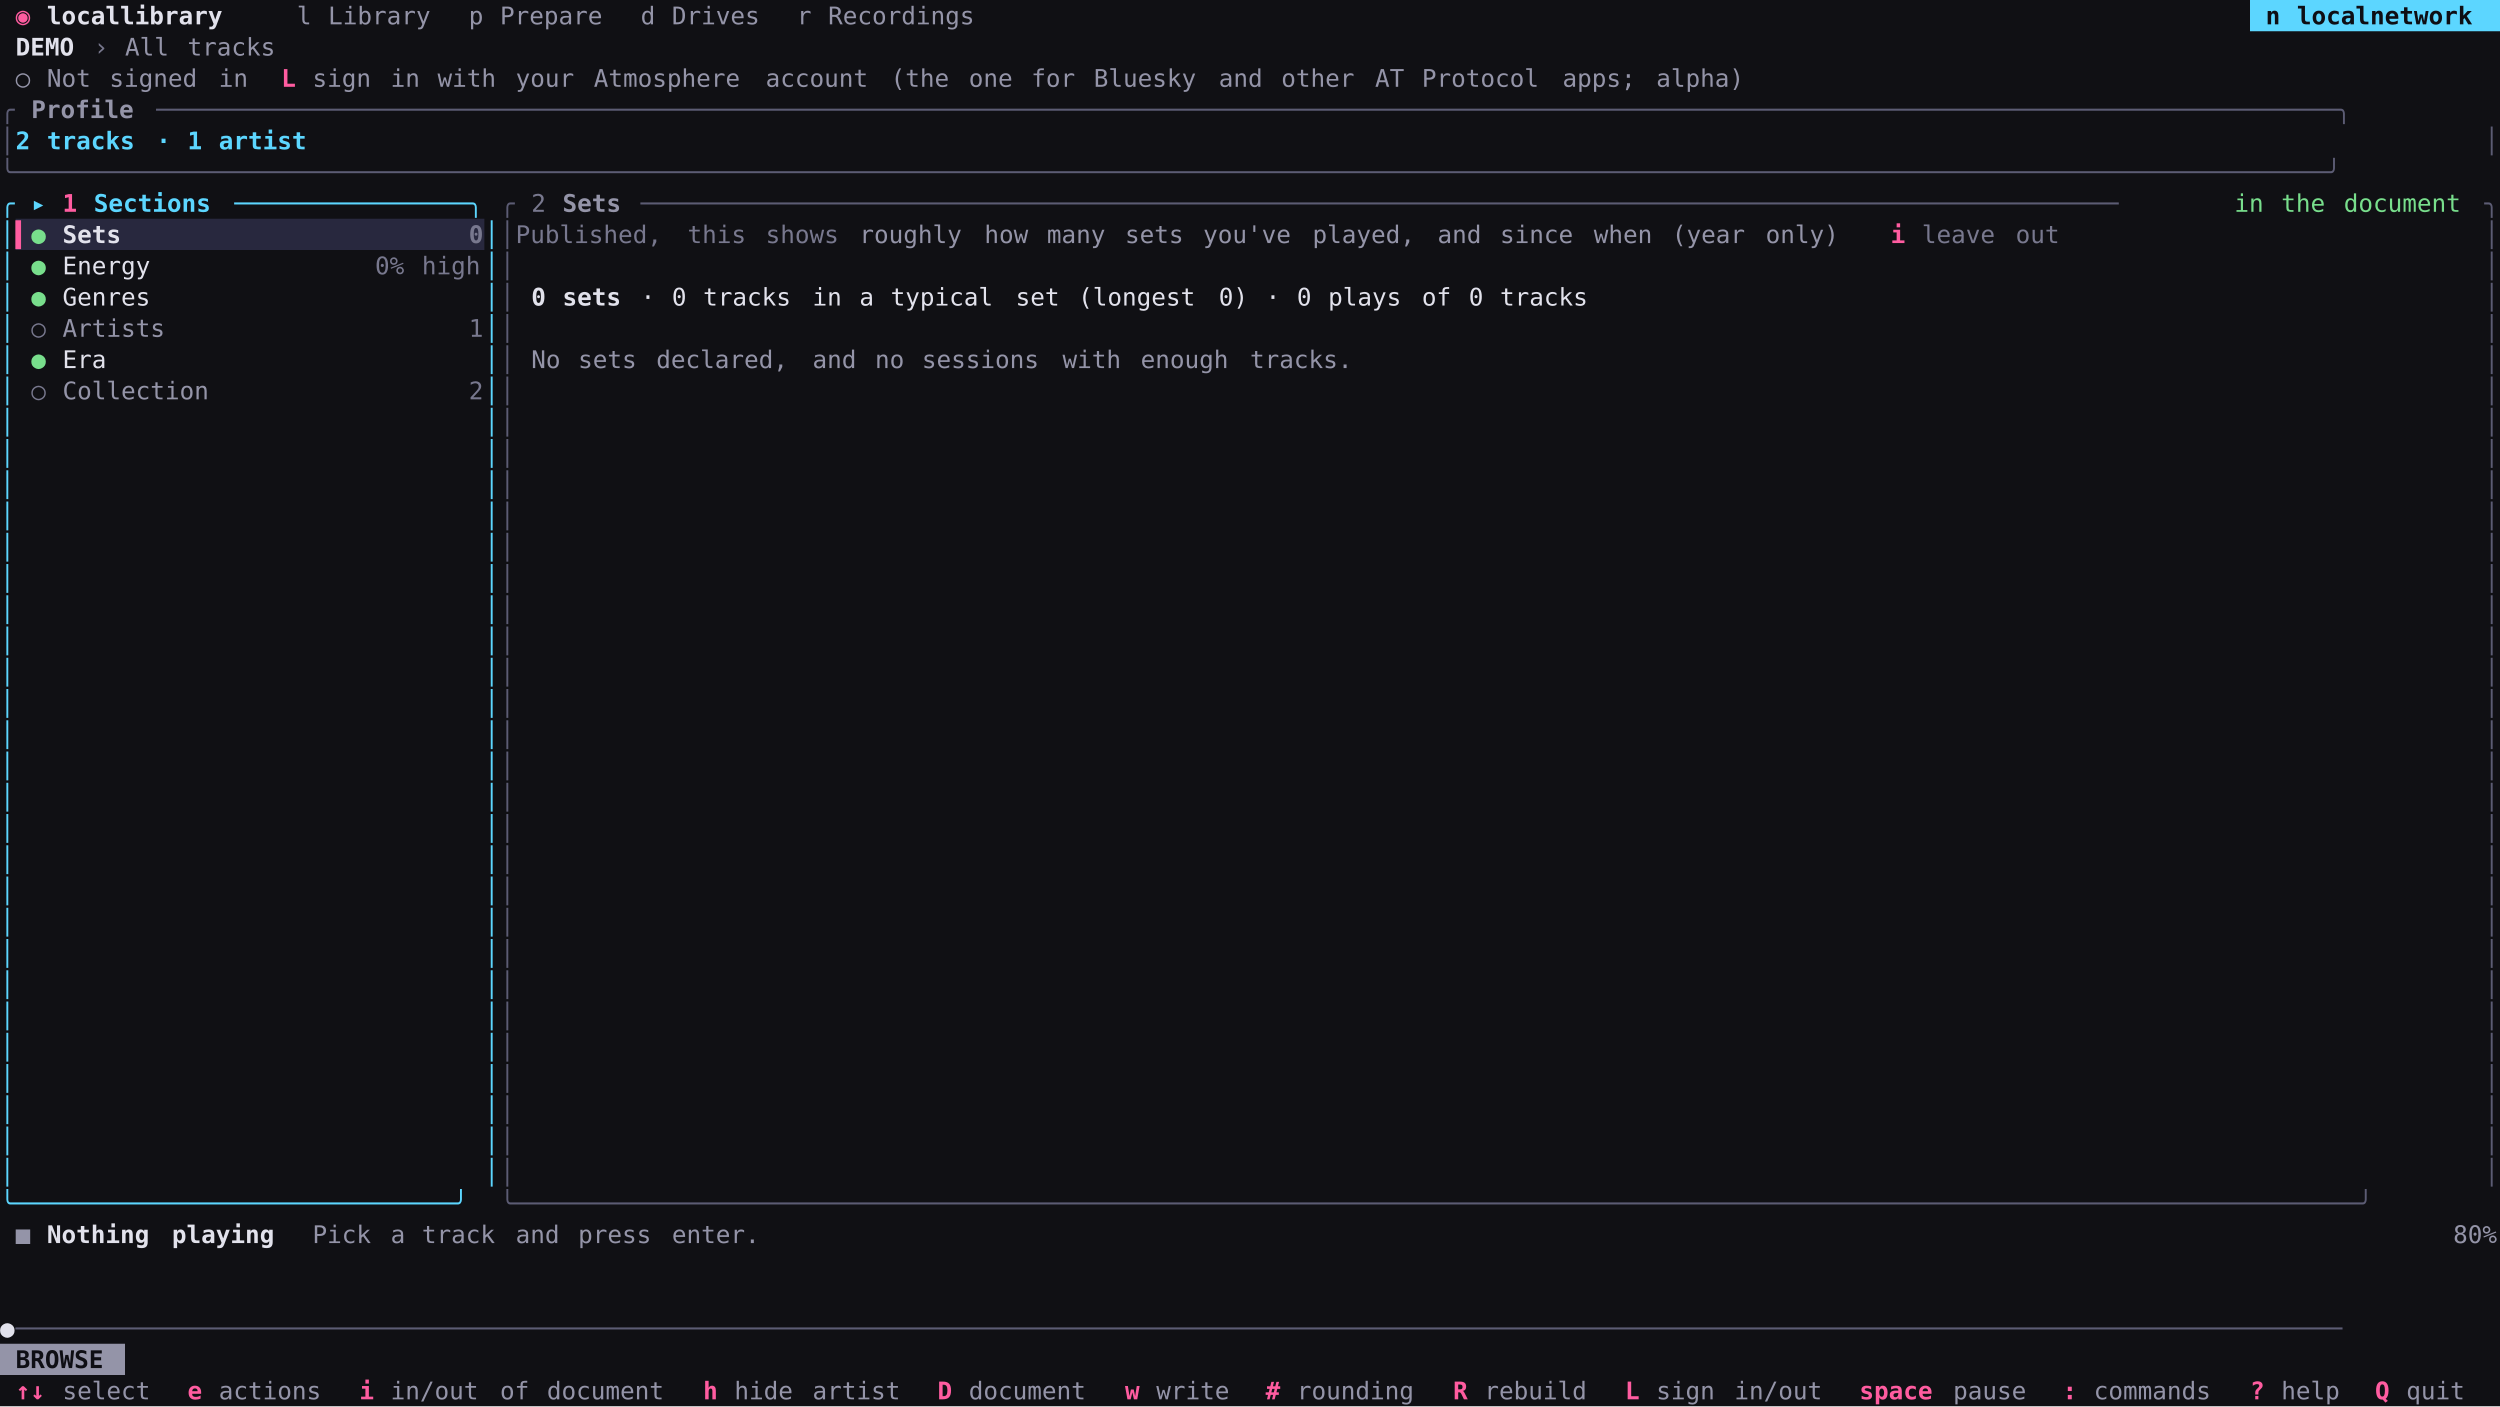
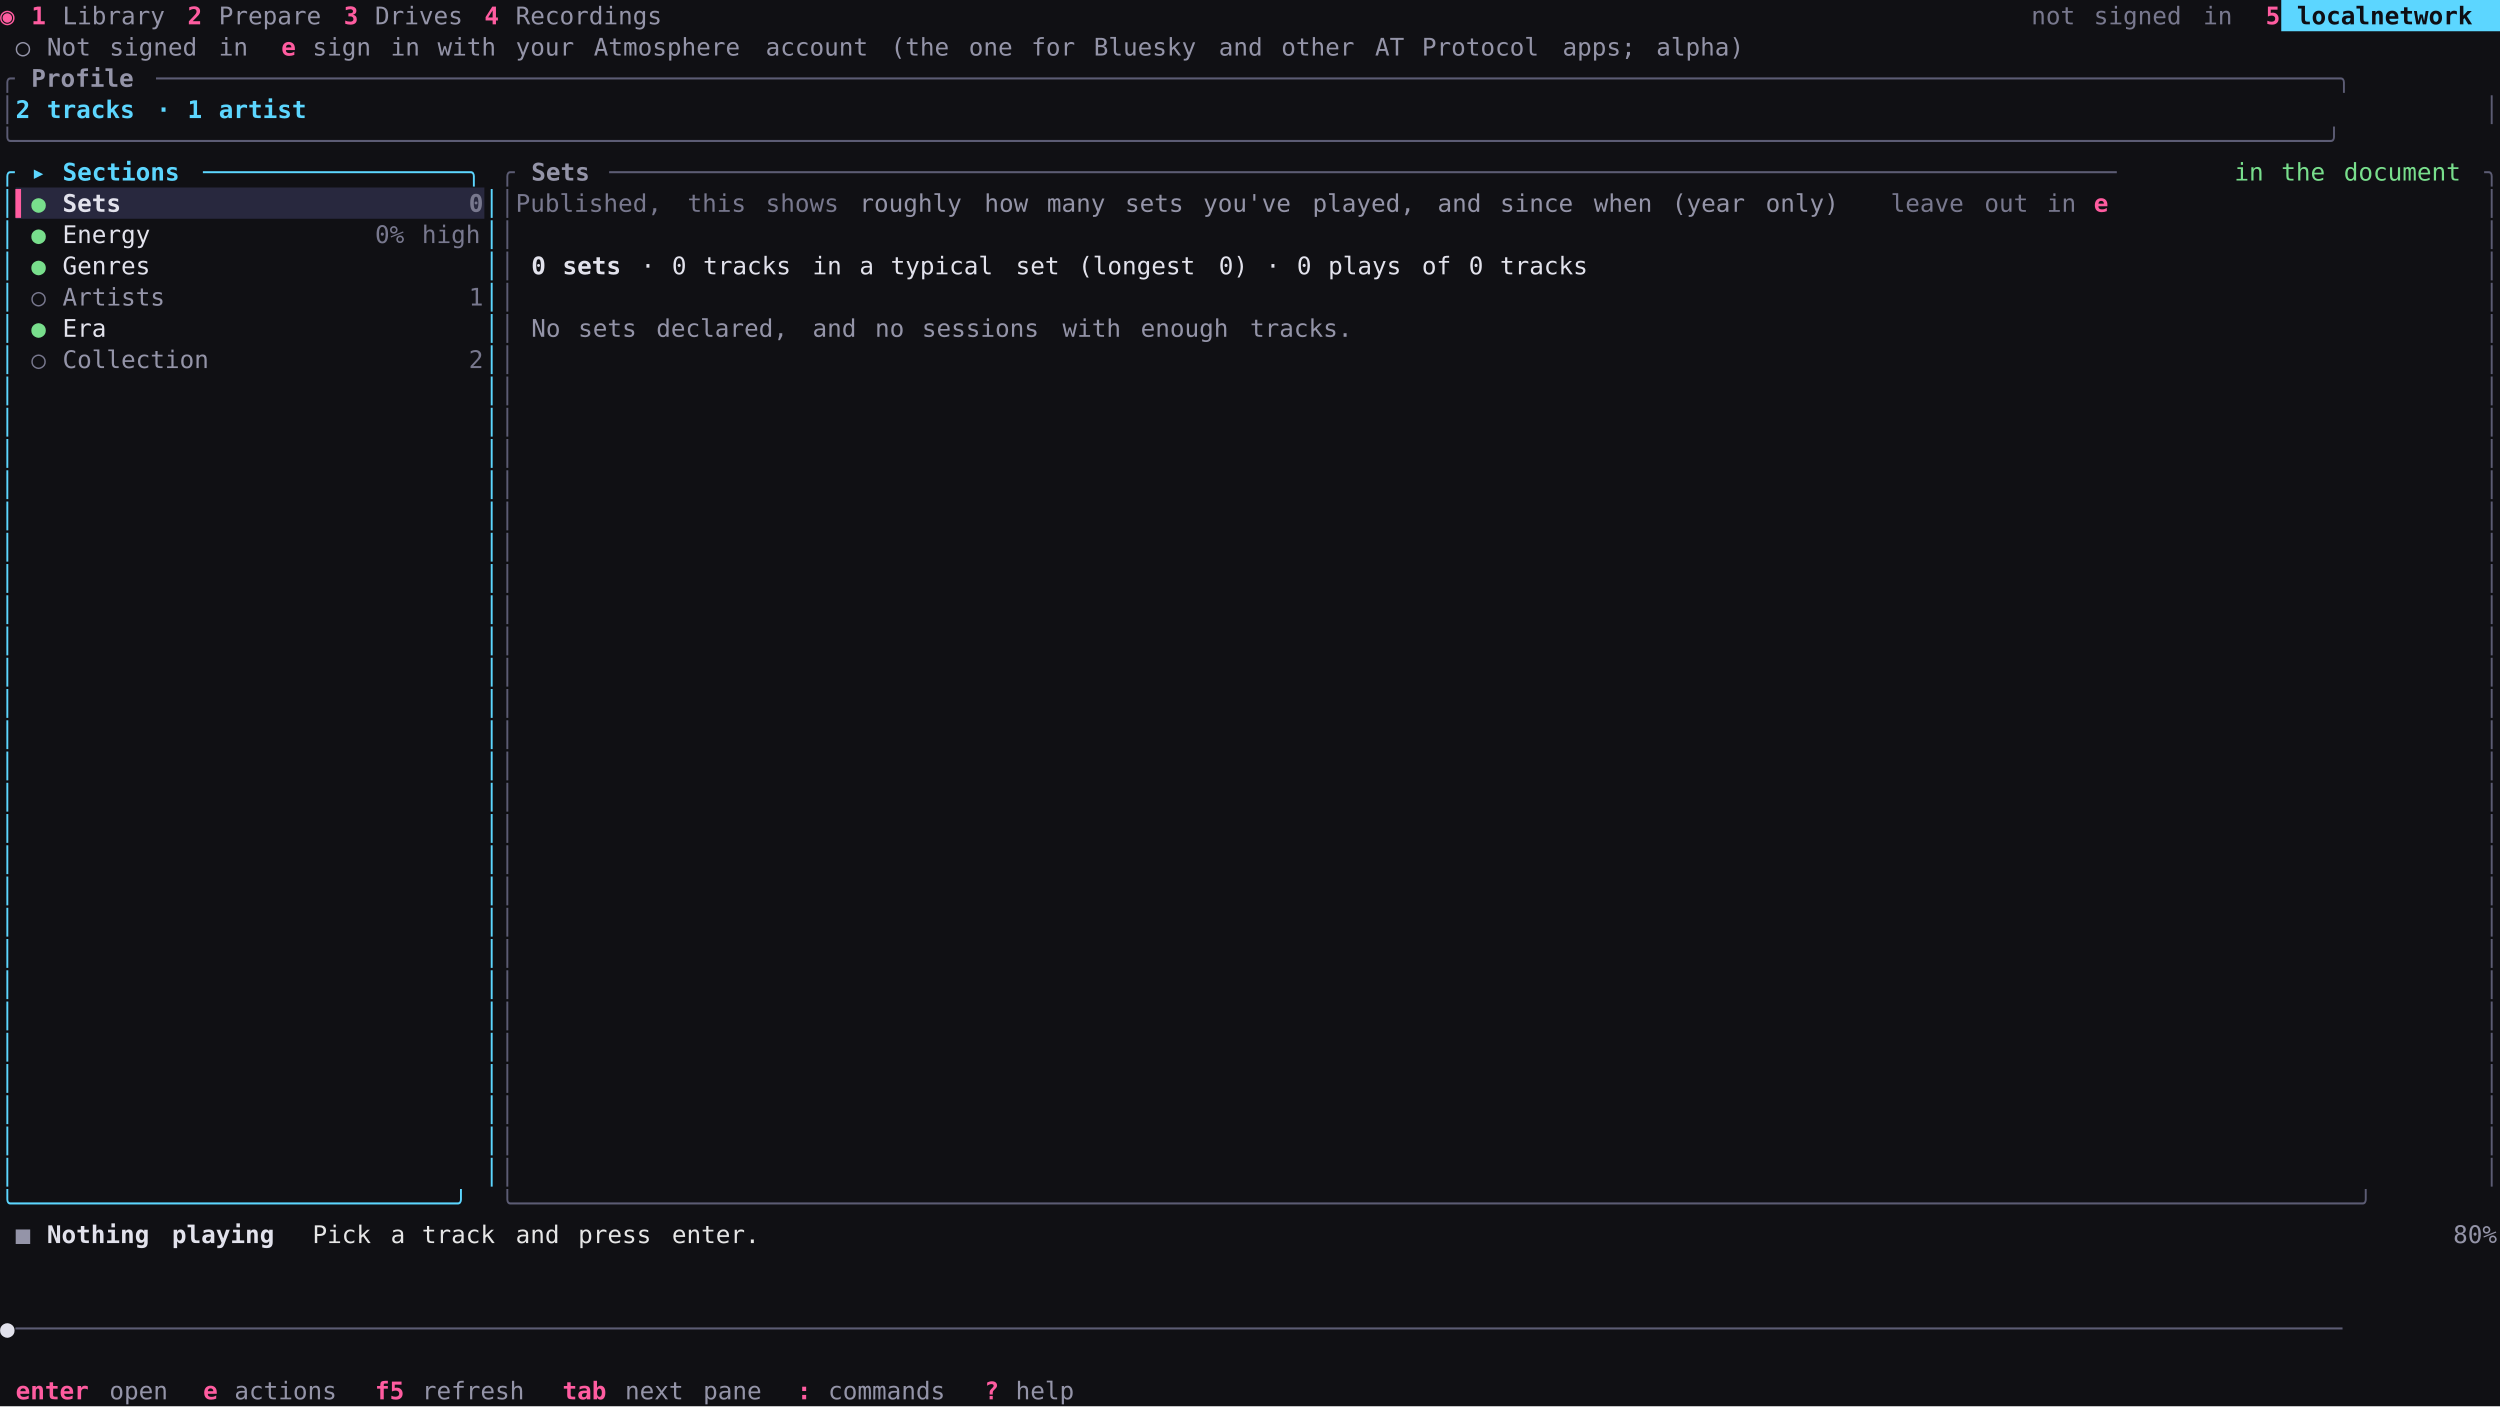
<svg xmlns="http://www.w3.org/2000/svg" viewBox="0 0 1440 810" width="1440" height="810" font-family="ui-monospace, Menlo, Consolas, monospace" font-size="14">
  <rect width="1440" height="810" fill="#101014" />
-   <rect x="1296" y="0" width="144" height="18" fill="#5cd6ff" />
-   <text x="9" y="14" fill="#ff5ca0" font-weight="bold">◉</text>
-   <text x="27 36 45 54 63 72 81 90 99 108 117 126" y="14" fill="#e2e2ec" font-weight="bold">locallibrary</text>
-   <text x="171" y="14" fill="#9494a8">l</text>
-   <text x="189 198 207 216 225 234 243" y="14" fill="#9494a8">Library</text>
-   <text x="270" y="14" fill="#9494a8">p</text>
-   <text x="288 297 306 315 324 333 342" y="14" fill="#9494a8">Prepare</text>
-   <text x="369" y="14" fill="#9494a8">d</text>
-   <text x="387 396 405 414 423 432" y="14" fill="#9494a8">Drives</text>
-   <text x="459" y="14" fill="#9494a8">r</text>
-   <text x="477 486 495 504 513 522 531 540 549 558" y="14" fill="#9494a8">Recordings</text>
-   <text x="1305" y="14" fill="#0e0e14" font-weight="bold">n</text>
+   <rect x="1314" y="0" width="126" height="18" fill="#5cd6ff" />
+   <text x="0" y="14" fill="#ff5ca0" font-weight="bold">◉</text>
+   <text x="18" y="14" fill="#ff5ca0" font-weight="bold">1</text>
+   <text x="36 45 54 63 72 81 90" y="14" fill="#9494a8">Library</text>
+   <text x="108" y="14" fill="#ff5ca0" font-weight="bold">2</text>
+   <text x="126 135 144 153 162 171 180" y="14" fill="#9494a8">Prepare</text>
+   <text x="198" y="14" fill="#ff5ca0" font-weight="bold">3</text>
+   <text x="216 225 234 243 252 261" y="14" fill="#9494a8">Drives</text>
+   <text x="279" y="14" fill="#ff5ca0" font-weight="bold">4</text>
+   <text x="297 306 315 324 333 342 351 360 369 378" y="14" fill="#9494a8">Recordings</text>
+   <text x="1170 1179 1188" y="14" fill="#78788e">not</text>
+   <text x="1206 1215 1224 1233 1242 1251" y="14" fill="#78788e">signed</text>
+   <text x="1269 1278" y="14" fill="#78788e">in</text>
+   <text x="1305" y="14" fill="#ff5ca0" font-weight="bold">5</text>
  <text x="1323 1332 1341 1350 1359 1368 1377 1386 1395 1404 1413 1422" y="14" fill="#0e0e14" font-weight="bold">localnetwork</text>
-   <text x="9 18 27 36" y="32" fill="#e2e2ec" font-weight="bold">DEMO</text>
-   <text x="54" y="32" fill="#78788e">›</text>
-   <text x="72 81 90" y="32" fill="#9494a8">All</text>
-   <text x="108 117 126 135 144 153" y="32" fill="#9494a8">tracks</text>
-   <text x="9" y="50" fill="#9494a8">○</text>
-   <text x="27 36 45" y="50" fill="#9494a8">Not</text>
-   <text x="63 72 81 90 99 108" y="50" fill="#9494a8">signed</text>
-   <text x="126 135" y="50" fill="#9494a8">in</text>
-   <text x="162" y="50" fill="#ff5ca0" font-weight="bold">L</text>
-   <text x="180 189 198 207" y="50" fill="#9494a8">sign</text>
-   <text x="225 234" y="50" fill="#9494a8">in</text>
-   <text x="252 261 270 279" y="50" fill="#9494a8">with</text>
-   <text x="297 306 315 324" y="50" fill="#9494a8">your</text>
-   <text x="342 351 360 369 378 387 396 405 414 423" y="50" fill="#9494a8">Atmosphere</text>
-   <text x="441 450 459 468 477 486 495" y="50" fill="#9494a8">account</text>
-   <text x="513 522 531 540" y="50" fill="#9494a8">(the</text>
-   <text x="558 567 576" y="50" fill="#9494a8">one</text>
-   <text x="594 603 612" y="50" fill="#9494a8">for</text>
-   <text x="630 639 648 657 666 675 684" y="50" fill="#9494a8">Bluesky</text>
-   <text x="702 711 720" y="50" fill="#9494a8">and</text>
-   <text x="738 747 756 765 774" y="50" fill="#9494a8">other</text>
-   <text x="792 801" y="50" fill="#9494a8">AT</text>
-   <text x="819 828 837 846 855 864 873 882" y="50" fill="#9494a8">Protocol</text>
-   <text x="900 909 918 927 936" y="50" fill="#9494a8">apps;</text>
-   <text x="954 963 972 981 990 999" y="50" fill="#9494a8">alpha)</text>
-   <text x="0" y="68" fill="#5c5c74">╭</text>
-   <text x="18 27 36 45 54 63 72" y="68" fill="#9494a8" font-weight="bold">Profile</text>
-   <text x="90 99 108 117 126 135 144 153 162 171 180 189 198 207 216 225 234 243 252 261 270 279 288 297 306 315 324 333 342 351 360 369 378 387 396 405 414 423 432 441 450 459 468 477 486 495 504 513 522 531 540 549 558 567 576 585 594 603 612 621 630 639 648 657 666 675 684 693 702 711 720 729 738 747 756 765 774 783 792 801 810 819 828 837 846 855 864 873 882 891 900 909 918 927 936 945 954 963 972 981 990 999 1008 1017 1026 1035 1044 1053 1062 1071 1080 1089 1098 1107 1116 1125 1134 1143 1152 1161 1170 1179 1188 1197 1206 1215 1224 1233 1242 1251 1260 1269 1278 1287 1296 1305 1314 1323 1332 1341 1350 1359 1368 1377 1386 1395 1404 1413 1422 1431" y="68" fill="#5c5c74">─────────────────────────────────────────────────────────────────────────────────────────────────────────────────────────────────────────────────────╮</text>
-   <text x="0" y="86" fill="#5c5c74">│</text>
-   <text x="9" y="86" fill="#5cd6ff" font-weight="bold">2</text>
-   <text x="27 36 45 54 63 72" y="86" fill="#5cd6ff" font-weight="bold">tracks</text>
-   <text x="90" y="86" fill="#5cd6ff" font-weight="bold">·</text>
-   <text x="108" y="86" fill="#5cd6ff" font-weight="bold">1</text>
-   <text x="126 135 144 153 162 171" y="86" fill="#5cd6ff" font-weight="bold">artist</text>
-   <text x="1431" y="86" fill="#5c5c74">│</text>
-   <text x="0 9 18 27 36 45 54 63 72 81 90 99 108 117 126 135 144 153 162 171 180 189 198 207 216 225 234 243 252 261 270 279 288 297 306 315 324 333 342 351 360 369 378 387 396 405 414 423 432 441 450 459 468 477 486 495 504 513 522 531 540 549 558 567 576 585 594 603 612 621 630 639 648 657 666 675 684 693 702 711 720 729 738 747 756 765 774 783 792 801 810 819 828 837 846 855 864 873 882 891 900 909 918 927 936 945 954 963 972 981 990 999 1008 1017 1026 1035 1044 1053 1062 1071 1080 1089 1098 1107 1116 1125 1134 1143 1152 1161 1170 1179 1188 1197 1206 1215 1224 1233 1242 1251 1260 1269 1278 1287 1296 1305 1314 1323 1332 1341 1350 1359 1368 1377 1386 1395 1404 1413 1422 1431" y="104" fill="#5c5c74">╰──────────────────────────────────────────────────────────────────────────────────────────────────────────────────────────────────────────────────────────────╯</text>
-   <text x="0" y="122" fill="#5cd6ff">╭</text>
-   <text x="18" y="122" fill="#5cd6ff" font-weight="bold">▸</text>
-   <text x="36" y="122" fill="#ff5ca0" font-weight="bold">1</text>
-   <text x="54 63 72 81 90 99 108 117" y="122" fill="#5cd6ff" font-weight="bold">Sections</text>
-   <text x="135 144 153 162 171 180 189 198 207 216 225 234 243 252 261 270 279" y="122" fill="#5cd6ff">────────────────╮</text>
-   <text x="288" y="122" fill="#5c5c74">╭</text>
-   <text x="306" y="122" fill="#78788e">2</text>
-   <text x="324 333 342 351" y="122" fill="#9494a8" font-weight="bold">Sets</text>
-   <text x="369 378 387 396 405 414 423 432 441 450 459 468 477 486 495 504 513 522 531 540 549 558 567 576 585 594 603 612 621 630 639 648 657 666 675 684 693 702 711 720 729 738 747 756 765 774 783 792 801 810 819 828 837 846 855 864 873 882 891 900 909 918 927 936 945 954 963 972 981 990 999 1008 1017 1026 1035 1044 1053 1062 1071 1080 1089 1098 1107 1116 1125 1134 1143 1152 1161 1170 1179 1188 1197 1206 1215 1224 1233 1242 1251 1260 1269" y="122" fill="#5c5c74">─────────────────────────────────────────────────────────────────────────────────────────────────────</text>
-   <text x="1287 1296" y="122" fill="#78de8c">in</text>
-   <text x="1314 1323 1332" y="122" fill="#78de8c">the</text>
-   <text x="1350 1359 1368 1377 1386 1395 1404 1413" y="122" fill="#78de8c">document</text>
-   <text x="1431" y="122" fill="#5c5c74">╮</text>
-   <rect x="9" y="126" width="270" height="18" fill="#28283e" />
+   <text x="9" y="32" fill="#9494a8">○</text>
+   <text x="27 36 45" y="32" fill="#9494a8">Not</text>
+   <text x="63 72 81 90 99 108" y="32" fill="#9494a8">signed</text>
+   <text x="126 135" y="32" fill="#9494a8">in</text>
+   <text x="162" y="32" fill="#ff5ca0" font-weight="bold">e</text>
+   <text x="180 189 198 207" y="32" fill="#9494a8">sign</text>
+   <text x="225 234" y="32" fill="#9494a8">in</text>
+   <text x="252 261 270 279" y="32" fill="#9494a8">with</text>
+   <text x="297 306 315 324" y="32" fill="#9494a8">your</text>
+   <text x="342 351 360 369 378 387 396 405 414 423" y="32" fill="#9494a8">Atmosphere</text>
+   <text x="441 450 459 468 477 486 495" y="32" fill="#9494a8">account</text>
+   <text x="513 522 531 540" y="32" fill="#9494a8">(the</text>
+   <text x="558 567 576" y="32" fill="#9494a8">one</text>
+   <text x="594 603 612" y="32" fill="#9494a8">for</text>
+   <text x="630 639 648 657 666 675 684" y="32" fill="#9494a8">Bluesky</text>
+   <text x="702 711 720" y="32" fill="#9494a8">and</text>
+   <text x="738 747 756 765 774" y="32" fill="#9494a8">other</text>
+   <text x="792 801" y="32" fill="#9494a8">AT</text>
+   <text x="819 828 837 846 855 864 873 882" y="32" fill="#9494a8">Protocol</text>
+   <text x="900 909 918 927 936" y="32" fill="#9494a8">apps;</text>
+   <text x="954 963 972 981 990 999" y="32" fill="#9494a8">alpha)</text>
+   <text x="0" y="50" fill="#5c5c74">╭</text>
+   <text x="18 27 36 45 54 63 72" y="50" fill="#9494a8" font-weight="bold">Profile</text>
+   <text x="90 99 108 117 126 135 144 153 162 171 180 189 198 207 216 225 234 243 252 261 270 279 288 297 306 315 324 333 342 351 360 369 378 387 396 405 414 423 432 441 450 459 468 477 486 495 504 513 522 531 540 549 558 567 576 585 594 603 612 621 630 639 648 657 666 675 684 693 702 711 720 729 738 747 756 765 774 783 792 801 810 819 828 837 846 855 864 873 882 891 900 909 918 927 936 945 954 963 972 981 990 999 1008 1017 1026 1035 1044 1053 1062 1071 1080 1089 1098 1107 1116 1125 1134 1143 1152 1161 1170 1179 1188 1197 1206 1215 1224 1233 1242 1251 1260 1269 1278 1287 1296 1305 1314 1323 1332 1341 1350 1359 1368 1377 1386 1395 1404 1413 1422 1431" y="50" fill="#5c5c74">─────────────────────────────────────────────────────────────────────────────────────────────────────────────────────────────────────────────────────╮</text>
+   <text x="0" y="68" fill="#5c5c74">│</text>
+   <text x="9" y="68" fill="#5cd6ff" font-weight="bold">2</text>
+   <text x="27 36 45 54 63 72" y="68" fill="#5cd6ff" font-weight="bold">tracks</text>
+   <text x="90" y="68" fill="#5cd6ff" font-weight="bold">·</text>
+   <text x="108" y="68" fill="#5cd6ff" font-weight="bold">1</text>
+   <text x="126 135 144 153 162 171" y="68" fill="#5cd6ff" font-weight="bold">artist</text>
+   <text x="1431" y="68" fill="#5c5c74">│</text>
+   <text x="0 9 18 27 36 45 54 63 72 81 90 99 108 117 126 135 144 153 162 171 180 189 198 207 216 225 234 243 252 261 270 279 288 297 306 315 324 333 342 351 360 369 378 387 396 405 414 423 432 441 450 459 468 477 486 495 504 513 522 531 540 549 558 567 576 585 594 603 612 621 630 639 648 657 666 675 684 693 702 711 720 729 738 747 756 765 774 783 792 801 810 819 828 837 846 855 864 873 882 891 900 909 918 927 936 945 954 963 972 981 990 999 1008 1017 1026 1035 1044 1053 1062 1071 1080 1089 1098 1107 1116 1125 1134 1143 1152 1161 1170 1179 1188 1197 1206 1215 1224 1233 1242 1251 1260 1269 1278 1287 1296 1305 1314 1323 1332 1341 1350 1359 1368 1377 1386 1395 1404 1413 1422 1431" y="86" fill="#5c5c74">╰──────────────────────────────────────────────────────────────────────────────────────────────────────────────────────────────────────────────────────────────╯</text>
+   <text x="0" y="104" fill="#5cd6ff">╭</text>
+   <text x="18" y="104" fill="#5cd6ff" font-weight="bold">▸</text>
+   <text x="36 45 54 63 72 81 90 99" y="104" fill="#5cd6ff" font-weight="bold">Sections</text>
+   <text x="117 126 135 144 153 162 171 180 189 198 207 216 225 234 243 252 261 270 279" y="104" fill="#5cd6ff">──────────────────╮</text>
+   <text x="288" y="104" fill="#5c5c74">╭</text>
+   <text x="306 315 324 333" y="104" fill="#9494a8" font-weight="bold">Sets</text>
+   <text x="351 360 369 378 387 396 405 414 423 432 441 450 459 468 477 486 495 504 513 522 531 540 549 558 567 576 585 594 603 612 621 630 639 648 657 666 675 684 693 702 711 720 729 738 747 756 765 774 783 792 801 810 819 828 837 846 855 864 873 882 891 900 909 918 927 936 945 954 963 972 981 990 999 1008 1017 1026 1035 1044 1053 1062 1071 1080 1089 1098 1107 1116 1125 1134 1143 1152 1161 1170 1179 1188 1197 1206 1215 1224 1233 1242 1251 1260 1269" y="104" fill="#5c5c74">───────────────────────────────────────────────────────────────────────────────────────────────────────</text>
+   <text x="1287 1296" y="104" fill="#78de8c">in</text>
+   <text x="1314 1323 1332" y="104" fill="#78de8c">the</text>
+   <text x="1350 1359 1368 1377 1386 1395 1404 1413" y="104" fill="#78de8c">document</text>
+   <text x="1431" y="104" fill="#5c5c74">╮</text>
+   <rect x="9" y="108" width="270" height="18" fill="#28283e" />
+   <text x="0" y="122" fill="#5cd6ff">│</text>
+   <text x="9" y="122" fill="#ff5ca0" font-weight="bold">▍</text>
+   <text x="18" y="122" fill="#78de8c" font-weight="bold">●</text>
+   <text x="36 45 54 63" y="122" fill="#e2e2ec" font-weight="bold">Sets</text>
+   <text x="270" y="122" fill="#78788e" font-weight="bold">0</text>
+   <text x="279" y="122" fill="#5cd6ff">│</text>
+   <text x="288" y="122" fill="#5c5c74">│</text>
+   <text x="297 306 315 324 333 342 351 360 369 378" y="122" fill="#78788e">Published,</text>
+   <text x="396 405 414 423" y="122" fill="#78788e">this</text>
+   <text x="441 450 459 468 477" y="122" fill="#78788e">shows</text>
+   <text x="495 504 513 522 531 540 549" y="122" fill="#9494a8">roughly</text>
+   <text x="567 576 585" y="122" fill="#9494a8">how</text>
+   <text x="603 612 621 630" y="122" fill="#9494a8">many</text>
+   <text x="648 657 666 675" y="122" fill="#9494a8">sets</text>
+   <text x="693 702 711 720 729 738" y="122" fill="#9494a8">you've</text>
+   <text x="756 765 774 783 792 801 810" y="122" fill="#9494a8">played,</text>
+   <text x="828 837 846" y="122" fill="#9494a8">and</text>
+   <text x="864 873 882 891 900" y="122" fill="#9494a8">since</text>
+   <text x="918 927 936 945" y="122" fill="#9494a8">when</text>
+   <text x="963 972 981 990 999" y="122" fill="#9494a8">(year</text>
+   <text x="1017 1026 1035 1044 1053" y="122" fill="#9494a8">only)</text>
+   <text x="1089 1098 1107 1116 1125" y="122" fill="#78788e">leave</text>
+   <text x="1143 1152 1161" y="122" fill="#78788e">out</text>
+   <text x="1179 1188" y="122" fill="#78788e">in</text>
+   <text x="1206" y="122" fill="#ff5ca0" font-weight="bold">e</text>
+   <text x="1431" y="122" fill="#5c5c74">│</text>
  <text x="0" y="140" fill="#5cd6ff">│</text>
-   <text x="9" y="140" fill="#ff5ca0" font-weight="bold">▍</text>
-   <text x="18" y="140" fill="#78de8c" font-weight="bold">●</text>
-   <text x="36 45 54 63" y="140" fill="#e2e2ec" font-weight="bold">Sets</text>
-   <text x="270" y="140" fill="#78788e" font-weight="bold">0</text>
+   <text x="18" y="140" fill="#78de8c">●</text>
+   <text x="36 45 54 63 72 81" y="140" fill="#e2e2ec">Energy</text>
+   <text x="216 225" y="140" fill="#78788e">0%</text>
+   <text x="243 252 261 270" y="140" fill="#78788e">high</text>
  <text x="279" y="140" fill="#5cd6ff">│</text>
  <text x="288" y="140" fill="#5c5c74">│</text>
-   <text x="297 306 315 324 333 342 351 360 369 378" y="140" fill="#78788e">Published,</text>
-   <text x="396 405 414 423" y="140" fill="#78788e">this</text>
-   <text x="441 450 459 468 477" y="140" fill="#78788e">shows</text>
-   <text x="495 504 513 522 531 540 549" y="140" fill="#9494a8">roughly</text>
-   <text x="567 576 585" y="140" fill="#9494a8">how</text>
-   <text x="603 612 621 630" y="140" fill="#9494a8">many</text>
-   <text x="648 657 666 675" y="140" fill="#9494a8">sets</text>
-   <text x="693 702 711 720 729 738" y="140" fill="#9494a8">you've</text>
-   <text x="756 765 774 783 792 801 810" y="140" fill="#9494a8">played,</text>
-   <text x="828 837 846" y="140" fill="#9494a8">and</text>
-   <text x="864 873 882 891 900" y="140" fill="#9494a8">since</text>
-   <text x="918 927 936 945" y="140" fill="#9494a8">when</text>
-   <text x="963 972 981 990 999" y="140" fill="#9494a8">(year</text>
-   <text x="1017 1026 1035 1044 1053" y="140" fill="#9494a8">only)</text>
-   <text x="1089" y="140" fill="#ff5ca0" font-weight="bold">i</text>
-   <text x="1107 1116 1125 1134 1143" y="140" fill="#78788e">leave</text>
-   <text x="1161 1170 1179" y="140" fill="#78788e">out</text>
  <text x="1431" y="140" fill="#5c5c74">│</text>
  <text x="0" y="158" fill="#5cd6ff">│</text>
  <text x="18" y="158" fill="#78de8c">●</text>
-   <text x="36 45 54 63 72 81" y="158" fill="#e2e2ec">Energy</text>
-   <text x="216 225" y="158" fill="#78788e">0%</text>
-   <text x="243 252 261 270" y="158" fill="#78788e">high</text>
+   <text x="36 45 54 63 72 81" y="158" fill="#e2e2ec">Genres</text>
  <text x="279" y="158" fill="#5cd6ff">│</text>
  <text x="288" y="158" fill="#5c5c74">│</text>
+   <text x="306" y="158" fill="#e2e2ec" font-weight="bold">0</text>
+   <text x="324 333 342 351" y="158" fill="#e2e2ec" font-weight="bold">sets</text>
+   <text x="369" y="158" fill="#e2e2ec">·</text>
+   <text x="387" y="158" fill="#e2e2ec">0</text>
+   <text x="405 414 423 432 441 450" y="158" fill="#e2e2ec">tracks</text>
+   <text x="468 477" y="158" fill="#e2e2ec">in</text>
+   <text x="495" y="158" fill="#e2e2ec">a</text>
+   <text x="513 522 531 540 549 558 567" y="158" fill="#e2e2ec">typical</text>
+   <text x="585 594 603" y="158" fill="#e2e2ec">set</text>
+   <text x="621 630 639 648 657 666 675 684" y="158" fill="#e2e2ec">(longest</text>
+   <text x="702 711" y="158" fill="#e2e2ec">0)</text>
+   <text x="729" y="158" fill="#e2e2ec">·</text>
+   <text x="747" y="158" fill="#e2e2ec">0</text>
+   <text x="765 774 783 792 801" y="158" fill="#e2e2ec">plays</text>
+   <text x="819 828" y="158" fill="#e2e2ec">of</text>
+   <text x="846" y="158" fill="#e2e2ec">0</text>
+   <text x="864 873 882 891 900 909" y="158" fill="#e2e2ec">tracks</text>
  <text x="1431" y="158" fill="#5c5c74">│</text>
  <text x="0" y="176" fill="#5cd6ff">│</text>
-   <text x="18" y="176" fill="#78de8c">●</text>
-   <text x="36 45 54 63 72 81" y="176" fill="#e2e2ec">Genres</text>
+   <text x="18" y="176" fill="#78788e">○</text>
+   <text x="36 45 54 63 72 81 90" y="176" fill="#9494a8">Artists</text>
+   <text x="270" y="176" fill="#78788e">1</text>
  <text x="279" y="176" fill="#5cd6ff">│</text>
  <text x="288" y="176" fill="#5c5c74">│</text>
-   <text x="306" y="176" fill="#e2e2ec" font-weight="bold">0</text>
-   <text x="324 333 342 351" y="176" fill="#e2e2ec" font-weight="bold">sets</text>
-   <text x="369" y="176" fill="#e2e2ec">·</text>
-   <text x="387" y="176" fill="#e2e2ec">0</text>
-   <text x="405 414 423 432 441 450" y="176" fill="#e2e2ec">tracks</text>
-   <text x="468 477" y="176" fill="#e2e2ec">in</text>
-   <text x="495" y="176" fill="#e2e2ec">a</text>
-   <text x="513 522 531 540 549 558 567" y="176" fill="#e2e2ec">typical</text>
-   <text x="585 594 603" y="176" fill="#e2e2ec">set</text>
-   <text x="621 630 639 648 657 666 675 684" y="176" fill="#e2e2ec">(longest</text>
-   <text x="702 711" y="176" fill="#e2e2ec">0)</text>
-   <text x="729" y="176" fill="#e2e2ec">·</text>
-   <text x="747" y="176" fill="#e2e2ec">0</text>
-   <text x="765 774 783 792 801" y="176" fill="#e2e2ec">plays</text>
-   <text x="819 828" y="176" fill="#e2e2ec">of</text>
-   <text x="846" y="176" fill="#e2e2ec">0</text>
-   <text x="864 873 882 891 900 909" y="176" fill="#e2e2ec">tracks</text>
  <text x="1431" y="176" fill="#5c5c74">│</text>
  <text x="0" y="194" fill="#5cd6ff">│</text>
-   <text x="18" y="194" fill="#78788e">○</text>
-   <text x="36 45 54 63 72 81 90" y="194" fill="#9494a8">Artists</text>
-   <text x="270" y="194" fill="#78788e">1</text>
+   <text x="18" y="194" fill="#78de8c">●</text>
+   <text x="36 45 54" y="194" fill="#e2e2ec">Era</text>
  <text x="279" y="194" fill="#5cd6ff">│</text>
  <text x="288" y="194" fill="#5c5c74">│</text>
+   <text x="306 315" y="194" fill="#9494a8">No</text>
+   <text x="333 342 351 360" y="194" fill="#9494a8">sets</text>
+   <text x="378 387 396 405 414 423 432 441 450" y="194" fill="#9494a8">declared,</text>
+   <text x="468 477 486" y="194" fill="#9494a8">and</text>
+   <text x="504 513" y="194" fill="#9494a8">no</text>
+   <text x="531 540 549 558 567 576 585 594" y="194" fill="#9494a8">sessions</text>
+   <text x="612 621 630 639" y="194" fill="#9494a8">with</text>
+   <text x="657 666 675 684 693 702" y="194" fill="#9494a8">enough</text>
+   <text x="720 729 738 747 756 765 774" y="194" fill="#9494a8">tracks.</text>
  <text x="1431" y="194" fill="#5c5c74">│</text>
  <text x="0" y="212" fill="#5cd6ff">│</text>
-   <text x="18" y="212" fill="#78de8c">●</text>
-   <text x="36 45 54" y="212" fill="#e2e2ec">Era</text>
+   <text x="18" y="212" fill="#78788e">○</text>
+   <text x="36 45 54 63 72 81 90 99 108 117" y="212" fill="#9494a8">Collection</text>
+   <text x="270" y="212" fill="#78788e">2</text>
  <text x="279" y="212" fill="#5cd6ff">│</text>
  <text x="288" y="212" fill="#5c5c74">│</text>
-   <text x="306 315" y="212" fill="#9494a8">No</text>
-   <text x="333 342 351 360" y="212" fill="#9494a8">sets</text>
-   <text x="378 387 396 405 414 423 432 441 450" y="212" fill="#9494a8">declared,</text>
-   <text x="468 477 486" y="212" fill="#9494a8">and</text>
-   <text x="504 513" y="212" fill="#9494a8">no</text>
-   <text x="531 540 549 558 567 576 585 594" y="212" fill="#9494a8">sessions</text>
-   <text x="612 621 630 639" y="212" fill="#9494a8">with</text>
-   <text x="657 666 675 684 693 702" y="212" fill="#9494a8">enough</text>
-   <text x="720 729 738 747 756 765 774" y="212" fill="#9494a8">tracks.</text>
  <text x="1431" y="212" fill="#5c5c74">│</text>
  <text x="0" y="230" fill="#5cd6ff">│</text>
-   <text x="18" y="230" fill="#78788e">○</text>
-   <text x="36 45 54 63 72 81 90 99 108 117" y="230" fill="#9494a8">Collection</text>
-   <text x="270" y="230" fill="#78788e">2</text>
  <text x="279" y="230" fill="#5cd6ff">│</text>
  <text x="288" y="230" fill="#5c5c74">│</text>
  <text x="1431" y="230" fill="#5c5c74">│</text>
  <text x="0" y="248" fill="#5cd6ff">│</text>
  <text x="279" y="248" fill="#5cd6ff">│</text>
  <text x="288" y="248" fill="#5c5c74">│</text>
  <text x="1431" y="248" fill="#5c5c74">│</text>
  <text x="0" y="266" fill="#5cd6ff">│</text>
  <text x="279" y="266" fill="#5cd6ff">│</text>
  <text x="288" y="266" fill="#5c5c74">│</text>
  <text x="1431" y="266" fill="#5c5c74">│</text>
  <text x="0" y="284" fill="#5cd6ff">│</text>
  <text x="279" y="284" fill="#5cd6ff">│</text>
  <text x="288" y="284" fill="#5c5c74">│</text>
  <text x="1431" y="284" fill="#5c5c74">│</text>
  <text x="0" y="302" fill="#5cd6ff">│</text>
  <text x="279" y="302" fill="#5cd6ff">│</text>
  <text x="288" y="302" fill="#5c5c74">│</text>
  <text x="1431" y="302" fill="#5c5c74">│</text>
  <text x="0" y="320" fill="#5cd6ff">│</text>
  <text x="279" y="320" fill="#5cd6ff">│</text>
  <text x="288" y="320" fill="#5c5c74">│</text>
  <text x="1431" y="320" fill="#5c5c74">│</text>
  <text x="0" y="338" fill="#5cd6ff">│</text>
  <text x="279" y="338" fill="#5cd6ff">│</text>
  <text x="288" y="338" fill="#5c5c74">│</text>
  <text x="1431" y="338" fill="#5c5c74">│</text>
  <text x="0" y="356" fill="#5cd6ff">│</text>
  <text x="279" y="356" fill="#5cd6ff">│</text>
  <text x="288" y="356" fill="#5c5c74">│</text>
  <text x="1431" y="356" fill="#5c5c74">│</text>
  <text x="0" y="374" fill="#5cd6ff">│</text>
  <text x="279" y="374" fill="#5cd6ff">│</text>
  <text x="288" y="374" fill="#5c5c74">│</text>
  <text x="1431" y="374" fill="#5c5c74">│</text>
  <text x="0" y="392" fill="#5cd6ff">│</text>
  <text x="279" y="392" fill="#5cd6ff">│</text>
  <text x="288" y="392" fill="#5c5c74">│</text>
  <text x="1431" y="392" fill="#5c5c74">│</text>
  <text x="0" y="410" fill="#5cd6ff">│</text>
  <text x="279" y="410" fill="#5cd6ff">│</text>
  <text x="288" y="410" fill="#5c5c74">│</text>
  <text x="1431" y="410" fill="#5c5c74">│</text>
  <text x="0" y="428" fill="#5cd6ff">│</text>
  <text x="279" y="428" fill="#5cd6ff">│</text>
  <text x="288" y="428" fill="#5c5c74">│</text>
  <text x="1431" y="428" fill="#5c5c74">│</text>
  <text x="0" y="446" fill="#5cd6ff">│</text>
  <text x="279" y="446" fill="#5cd6ff">│</text>
  <text x="288" y="446" fill="#5c5c74">│</text>
  <text x="1431" y="446" fill="#5c5c74">│</text>
  <text x="0" y="464" fill="#5cd6ff">│</text>
  <text x="279" y="464" fill="#5cd6ff">│</text>
  <text x="288" y="464" fill="#5c5c74">│</text>
  <text x="1431" y="464" fill="#5c5c74">│</text>
  <text x="0" y="482" fill="#5cd6ff">│</text>
  <text x="279" y="482" fill="#5cd6ff">│</text>
  <text x="288" y="482" fill="#5c5c74">│</text>
  <text x="1431" y="482" fill="#5c5c74">│</text>
  <text x="0" y="500" fill="#5cd6ff">│</text>
  <text x="279" y="500" fill="#5cd6ff">│</text>
  <text x="288" y="500" fill="#5c5c74">│</text>
  <text x="1431" y="500" fill="#5c5c74">│</text>
  <text x="0" y="518" fill="#5cd6ff">│</text>
  <text x="279" y="518" fill="#5cd6ff">│</text>
  <text x="288" y="518" fill="#5c5c74">│</text>
  <text x="1431" y="518" fill="#5c5c74">│</text>
  <text x="0" y="536" fill="#5cd6ff">│</text>
  <text x="279" y="536" fill="#5cd6ff">│</text>
  <text x="288" y="536" fill="#5c5c74">│</text>
  <text x="1431" y="536" fill="#5c5c74">│</text>
  <text x="0" y="554" fill="#5cd6ff">│</text>
  <text x="279" y="554" fill="#5cd6ff">│</text>
  <text x="288" y="554" fill="#5c5c74">│</text>
  <text x="1431" y="554" fill="#5c5c74">│</text>
  <text x="0" y="572" fill="#5cd6ff">│</text>
  <text x="279" y="572" fill="#5cd6ff">│</text>
  <text x="288" y="572" fill="#5c5c74">│</text>
  <text x="1431" y="572" fill="#5c5c74">│</text>
  <text x="0" y="590" fill="#5cd6ff">│</text>
  <text x="279" y="590" fill="#5cd6ff">│</text>
  <text x="288" y="590" fill="#5c5c74">│</text>
  <text x="1431" y="590" fill="#5c5c74">│</text>
  <text x="0" y="608" fill="#5cd6ff">│</text>
  <text x="279" y="608" fill="#5cd6ff">│</text>
  <text x="288" y="608" fill="#5c5c74">│</text>
  <text x="1431" y="608" fill="#5c5c74">│</text>
  <text x="0" y="626" fill="#5cd6ff">│</text>
  <text x="279" y="626" fill="#5cd6ff">│</text>
  <text x="288" y="626" fill="#5c5c74">│</text>
  <text x="1431" y="626" fill="#5c5c74">│</text>
  <text x="0" y="644" fill="#5cd6ff">│</text>
  <text x="279" y="644" fill="#5cd6ff">│</text>
  <text x="288" y="644" fill="#5c5c74">│</text>
  <text x="1431" y="644" fill="#5c5c74">│</text>
  <text x="0" y="662" fill="#5cd6ff">│</text>
  <text x="279" y="662" fill="#5cd6ff">│</text>
  <text x="288" y="662" fill="#5c5c74">│</text>
  <text x="1431" y="662" fill="#5c5c74">│</text>
  <text x="0" y="680" fill="#5cd6ff">│</text>
  <text x="279" y="680" fill="#5cd6ff">│</text>
  <text x="288" y="680" fill="#5c5c74">│</text>
  <text x="1431" y="680" fill="#5c5c74">│</text>
  <text x="0 9 18 27 36 45 54 63 72 81 90 99 108 117 126 135 144 153 162 171 180 189 198 207 216 225 234 243 252 261 270 279" y="698" fill="#5cd6ff">╰──────────────────────────────╯</text>
  <text x="288 297 306 315 324 333 342 351 360 369 378 387 396 405 414 423 432 441 450 459 468 477 486 495 504 513 522 531 540 549 558 567 576 585 594 603 612 621 630 639 648 657 666 675 684 693 702 711 720 729 738 747 756 765 774 783 792 801 810 819 828 837 846 855 864 873 882 891 900 909 918 927 936 945 954 963 972 981 990 999 1008 1017 1026 1035 1044 1053 1062 1071 1080 1089 1098 1107 1116 1125 1134 1143 1152 1161 1170 1179 1188 1197 1206 1215 1224 1233 1242 1251 1260 1269 1278 1287 1296 1305 1314 1323 1332 1341 1350 1359 1368 1377 1386 1395 1404 1413 1422 1431" y="698" fill="#5c5c74">╰──────────────────────────────────────────────────────────────────────────────────────────────────────────────────────────────╯</text>
  <text x="9" y="716" fill="#9494a8">■</text>
  <text x="27 36 45 54 63 72 81" y="716" fill="#e2e2ec" font-weight="bold">Nothing</text>
  <text x="99 108 117 126 135 144 153" y="716" fill="#e2e2ec" font-weight="bold">playing</text>
-   <text x="180 189 198 207" y="716" fill="#9494a8">Pick</text>
-   <text x="225" y="716" fill="#9494a8">a</text>
-   <text x="243 252 261 270 279" y="716" fill="#9494a8">track</text>
-   <text x="297 306 315" y="716" fill="#9494a8">and</text>
-   <text x="333 342 351 360 369" y="716" fill="#9494a8">press</text>
-   <text x="387 396 405 414 423 432" y="716" fill="#9494a8">enter.</text>
+   <text x="180 189 198 207" y="716" fill="#e6e6e6">Pick</text>
+   <text x="225" y="716" fill="#e6e6e6">a</text>
+   <text x="243 252 261 270 279" y="716" fill="#e6e6e6">track</text>
+   <text x="297 306 315" y="716" fill="#e6e6e6">and</text>
+   <text x="333 342 351 360 369" y="716" fill="#e6e6e6">press</text>
+   <text x="387 396 405 414 423 432" y="716" fill="#e6e6e6">enter.</text>
  <text x="1413 1422 1431" y="716" fill="#9494a8">80%</text>
  <text x="0" y="770" fill="#e2e2ec">●</text>
  <text x="9 18 27 36 45 54 63 72 81 90 99 108 117 126 135 144 153 162 171 180 189 198 207 216 225 234 243 252 261 270 279 288 297 306 315 324 333 342 351 360 369 378 387 396 405 414 423 432 441 450 459 468 477 486 495 504 513 522 531 540 549 558 567 576 585 594 603 612 621 630 639 648 657 666 675 684 693 702 711 720 729 738 747 756 765 774 783 792 801 810 819 828 837 846 855 864 873 882 891 900 909 918 927 936 945 954 963 972 981 990 999 1008 1017 1026 1035 1044 1053 1062 1071 1080 1089 1098 1107 1116 1125 1134 1143 1152 1161 1170 1179 1188 1197 1206 1215 1224 1233 1242 1251 1260 1269 1278 1287 1296 1305 1314 1323 1332 1341 1350 1359 1368 1377 1386 1395 1404 1413 1422 1431" y="770" fill="#5c5c74">───────────────────────────────────────────────────────────────────────────────────────────────────────────────────────────────────────────────────────────────</text>
-   <rect x="0" y="774" width="72" height="18" fill="#9494a8" />
-   <text x="9 18 27 36 45 54" y="788" fill="#0e0e14" font-weight="bold">BROWSE</text>
-   <text x="9 18" y="806" fill="#ff5ca0" font-weight="bold">↑↓</text>
-   <text x="36 45 54 63 72 81" y="806" fill="#9494a8">select</text>
-   <text x="108" y="806" fill="#ff5ca0" font-weight="bold">e</text>
-   <text x="126 135 144 153 162 171 180" y="806" fill="#9494a8">actions</text>
-   <text x="207" y="806" fill="#ff5ca0" font-weight="bold">i</text>
-   <text x="225 234 243 252 261 270" y="806" fill="#9494a8">in/out</text>
-   <text x="288 297" y="806" fill="#9494a8">of</text>
-   <text x="315 324 333 342 351 360 369 378" y="806" fill="#9494a8">document</text>
-   <text x="405" y="806" fill="#ff5ca0" font-weight="bold">h</text>
-   <text x="423 432 441 450" y="806" fill="#9494a8">hide</text>
-   <text x="468 477 486 495 504 513" y="806" fill="#9494a8">artist</text>
-   <text x="540" y="806" fill="#ff5ca0" font-weight="bold">D</text>
-   <text x="558 567 576 585 594 603 612 621" y="806" fill="#9494a8">document</text>
-   <text x="648" y="806" fill="#ff5ca0" font-weight="bold">w</text>
-   <text x="666 675 684 693 702" y="806" fill="#9494a8">write</text>
-   <text x="729" y="806" fill="#ff5ca0" font-weight="bold">#</text>
-   <text x="747 756 765 774 783 792 801 810" y="806" fill="#9494a8">rounding</text>
-   <text x="837" y="806" fill="#ff5ca0" font-weight="bold">R</text>
-   <text x="855 864 873 882 891 900 909" y="806" fill="#9494a8">rebuild</text>
-   <text x="936" y="806" fill="#ff5ca0" font-weight="bold">L</text>
-   <text x="954 963 972 981" y="806" fill="#9494a8">sign</text>
-   <text x="999 1008 1017 1026 1035 1044" y="806" fill="#9494a8">in/out</text>
-   <text x="1071 1080 1089 1098 1107" y="806" fill="#ff5ca0" font-weight="bold">space</text>
-   <text x="1125 1134 1143 1152 1161" y="806" fill="#9494a8">pause</text>
-   <text x="1188" y="806" fill="#ff5ca0" font-weight="bold">:</text>
-   <text x="1206 1215 1224 1233 1242 1251 1260 1269" y="806" fill="#9494a8">commands</text>
-   <text x="1296" y="806" fill="#ff5ca0" font-weight="bold">?</text>
-   <text x="1314 1323 1332 1341" y="806" fill="#9494a8">help</text>
-   <text x="1368" y="806" fill="#ff5ca0" font-weight="bold">Q</text>
-   <text x="1386 1395 1404 1413" y="806" fill="#9494a8">quit</text>
+   <text x="9 18 27 36 45" y="806" fill="#ff5ca0" font-weight="bold">enter</text>
+   <text x="63 72 81 90" y="806" fill="#9494a8">open</text>
+   <text x="117" y="806" fill="#ff5ca0" font-weight="bold">e</text>
+   <text x="135 144 153 162 171 180 189" y="806" fill="#9494a8">actions</text>
+   <text x="216 225" y="806" fill="#ff5ca0" font-weight="bold">f5</text>
+   <text x="243 252 261 270 279 288 297" y="806" fill="#9494a8">refresh</text>
+   <text x="324 333 342" y="806" fill="#ff5ca0" font-weight="bold">tab</text>
+   <text x="360 369 378 387" y="806" fill="#9494a8">next</text>
+   <text x="405 414 423 432" y="806" fill="#9494a8">pane</text>
+   <text x="459" y="806" fill="#ff5ca0" font-weight="bold">:</text>
+   <text x="477 486 495 504 513 522 531 540" y="806" fill="#9494a8">commands</text>
+   <text x="567" y="806" fill="#ff5ca0" font-weight="bold">?</text>
+   <text x="585 594 603 612" y="806" fill="#9494a8">help</text>
</svg>
